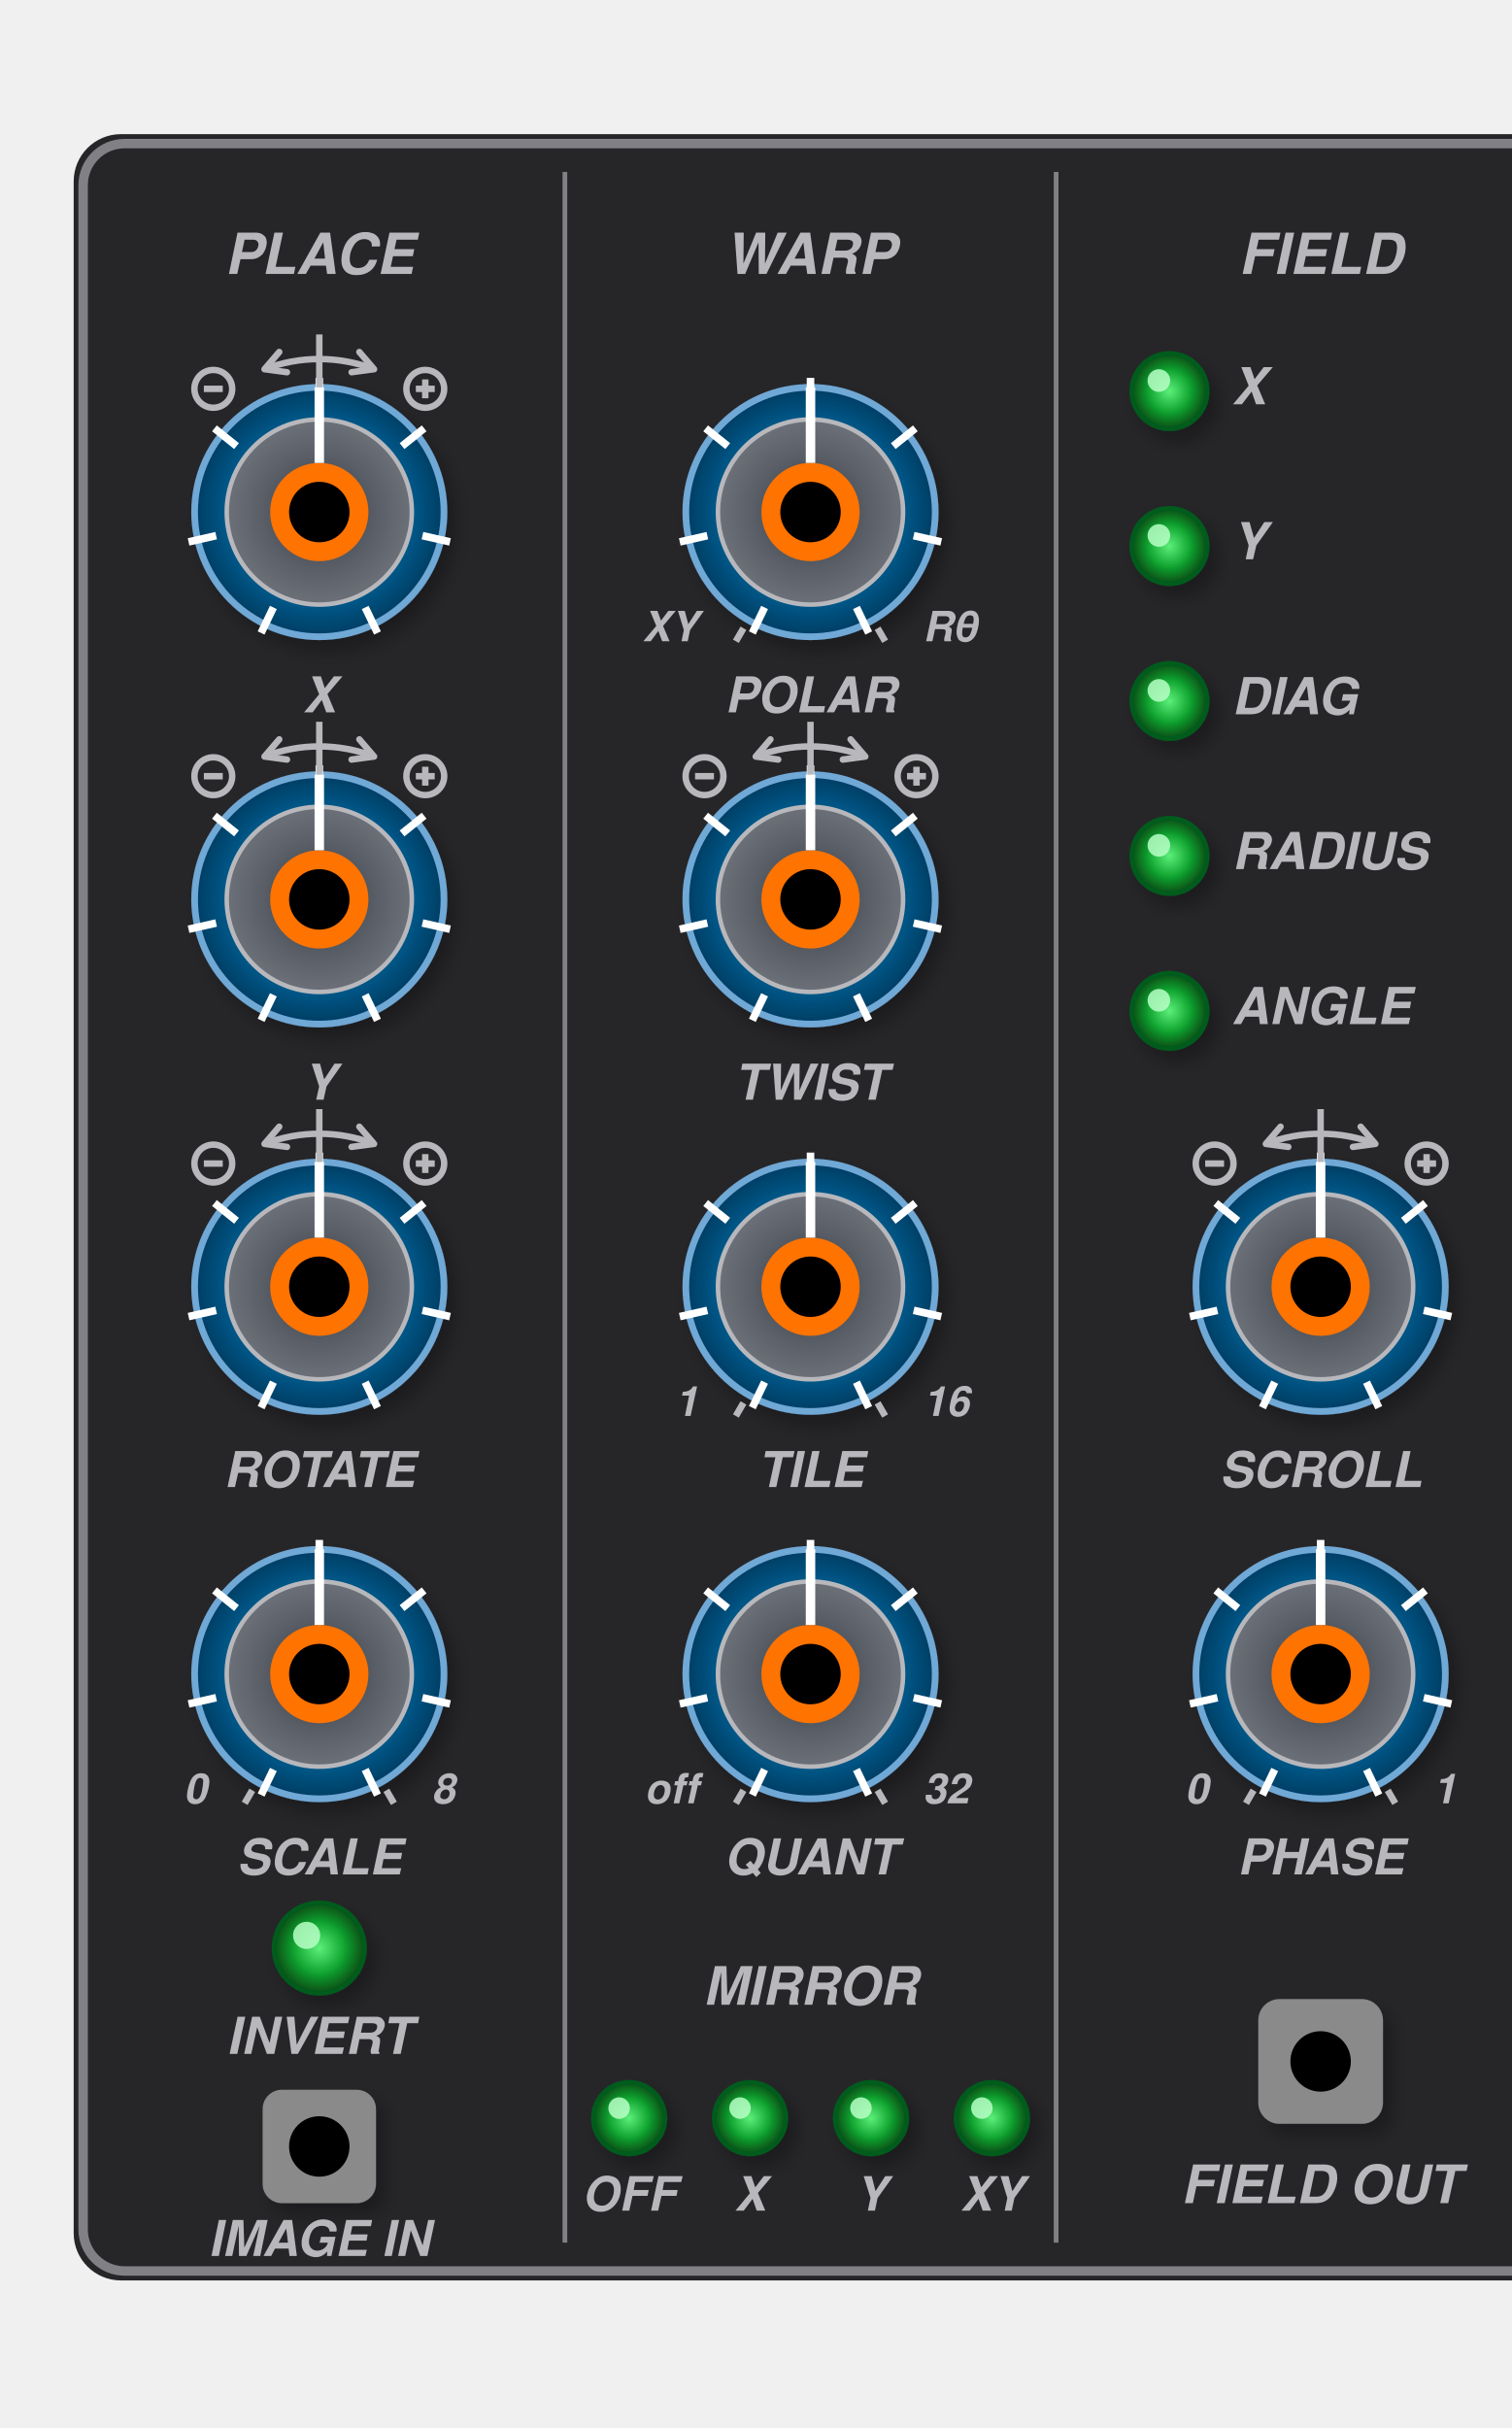
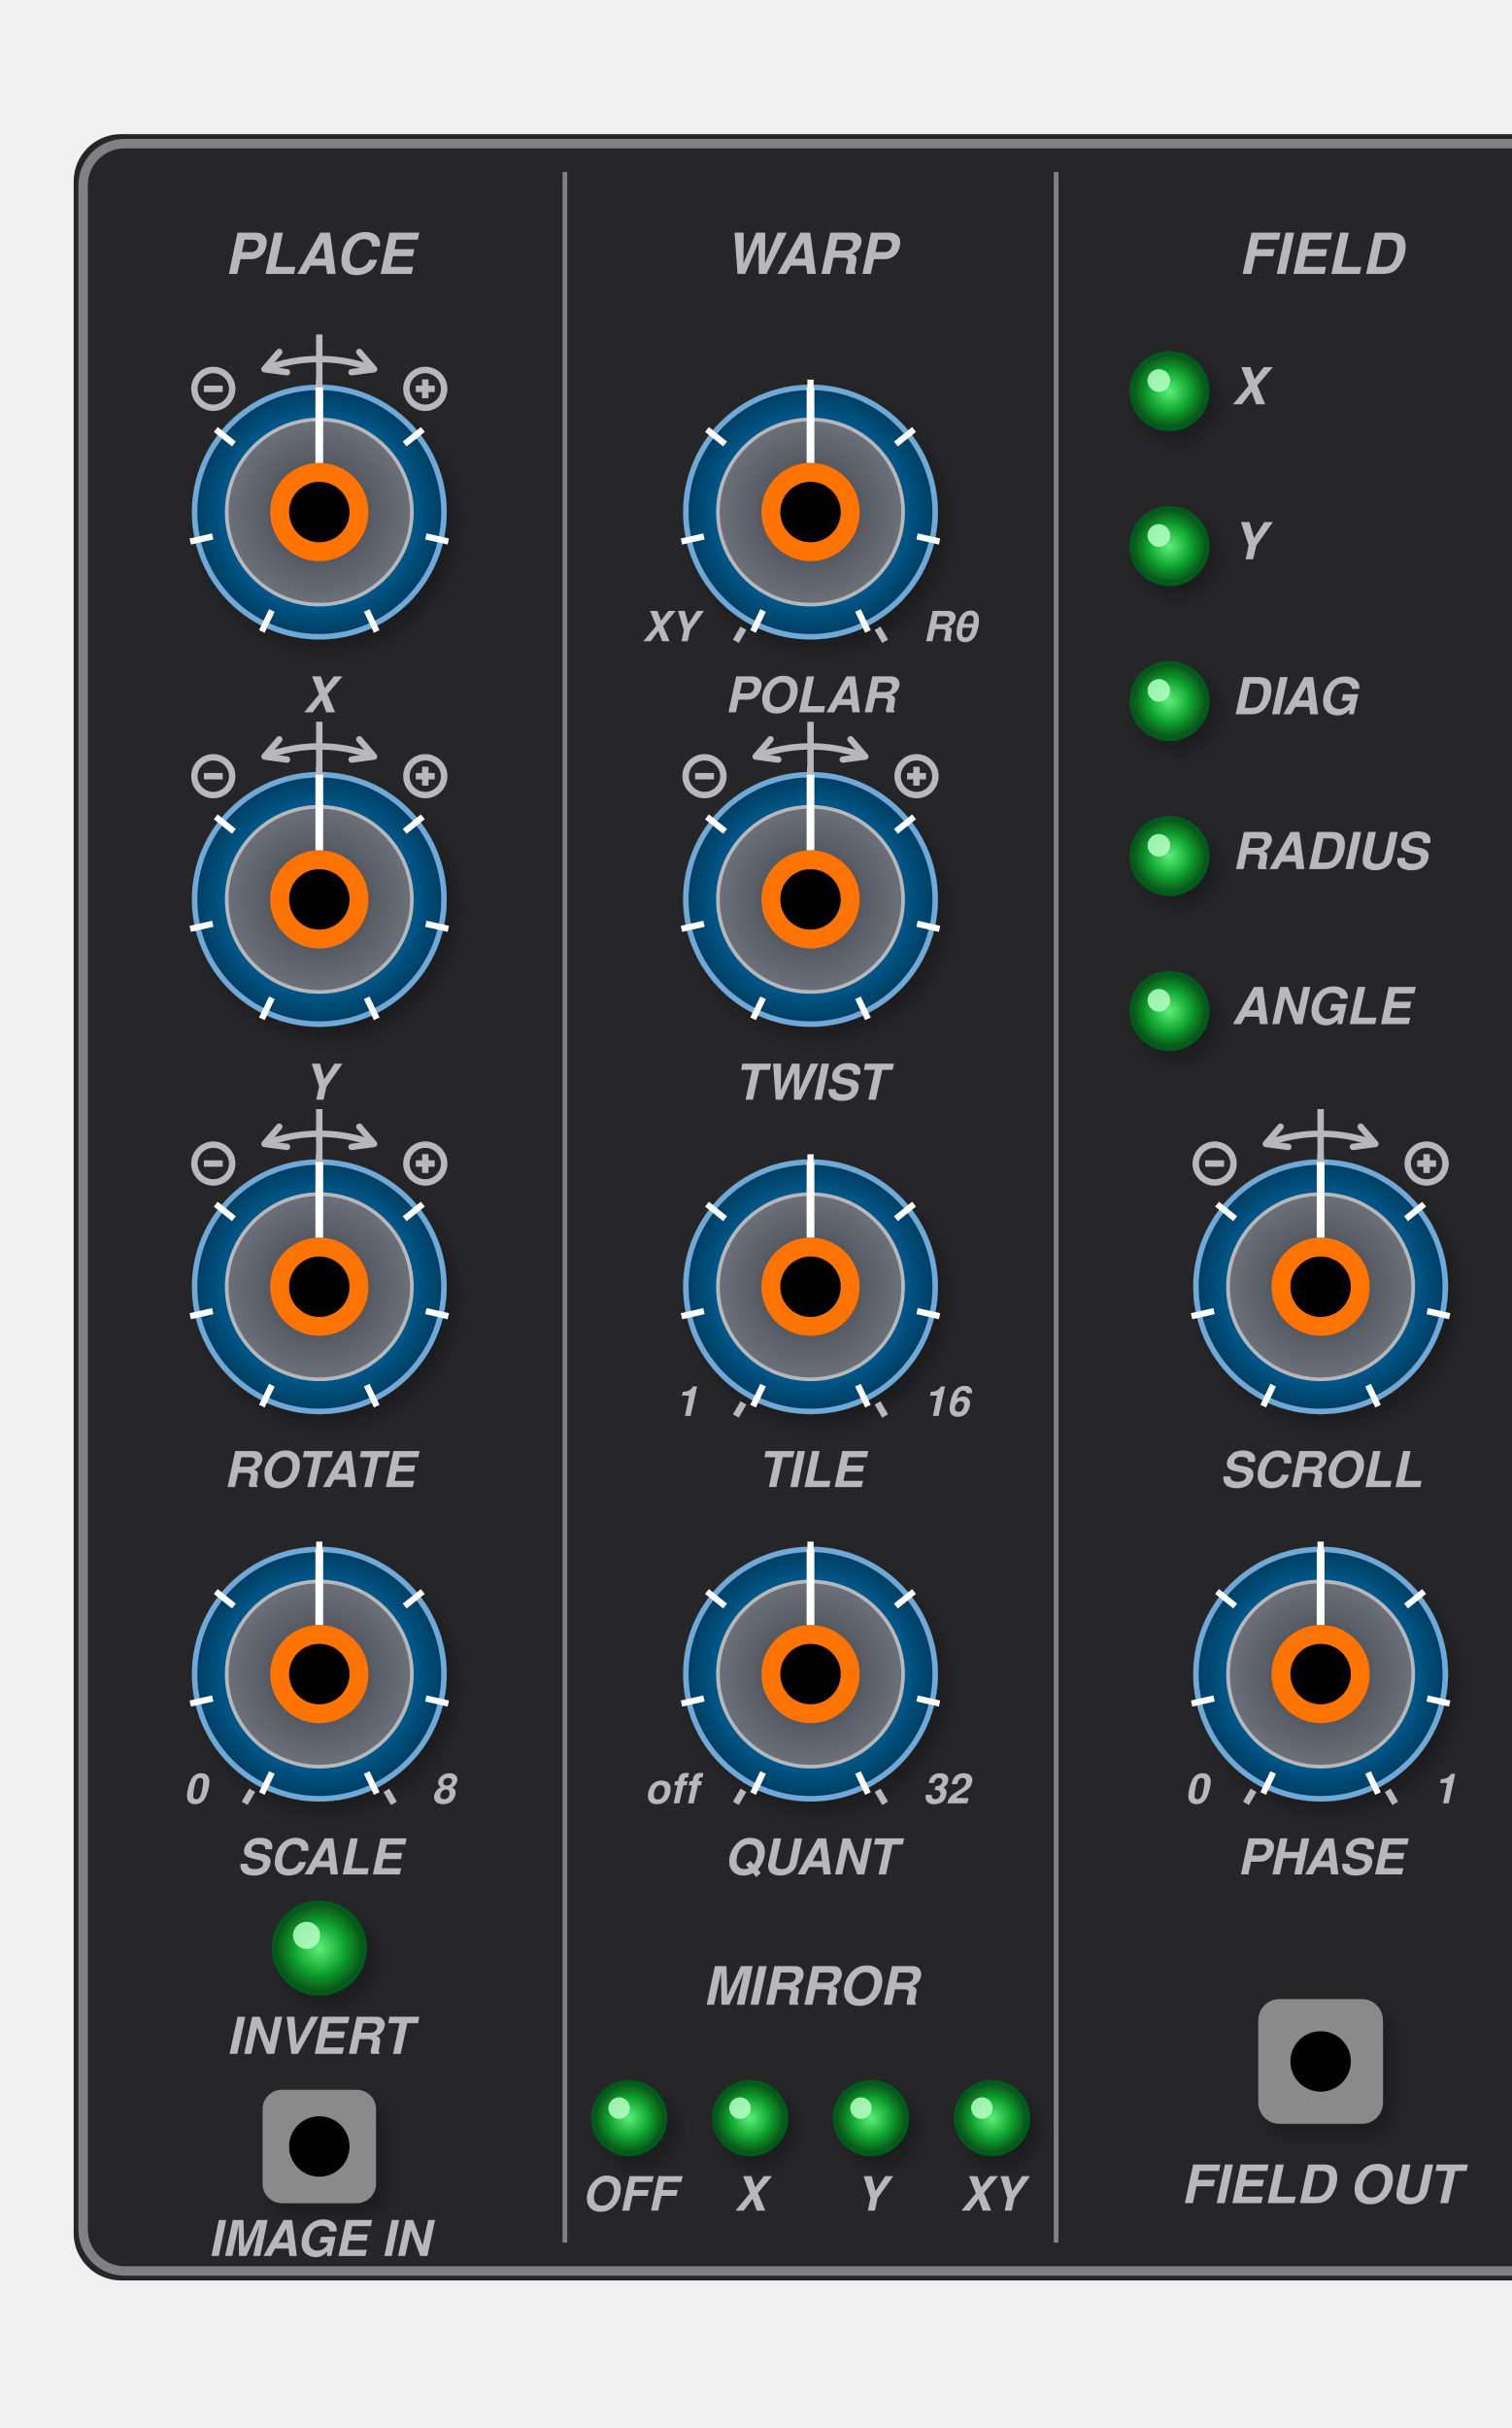
<svg xmlns="http://www.w3.org/2000/svg" width="80mm" height="128.5mm" viewBox="0 0 80 128.5" font-family="Arial Narrow, Helvetica, Arial, sans-serif">
  <defs>
    <filter id="softShadow" x="-30%" y="-30%" width="160%" height="160%">
      <feDropShadow dx="0.473" dy="0.592" stdDeviation="0.473" flood-color="#000" flood-opacity=".28" />
    </filter>
    <radialGradient id="blueRing">
      <stop offset="0" stop-color="#1688cc" />
      <stop offset="0.55" stop-color="#006da8" />
      <stop offset="1" stop-color="#003d62" />
    </radialGradient>
    <radialGradient id="blueDial">
      <stop offset="0" stop-color="#1d79b7" />
      <stop offset="0.6" stop-color="#00639a" />
      <stop offset="1" stop-color="#00456e" />
    </radialGradient>
    <radialGradient id="knobCap">
      <stop offset="0" stop-color="#3a3d43" />
      <stop offset="0.4" stop-color="#4c5058" />
      <stop offset="0.62" stop-color="#5a5f67" />
      <stop offset="1" stop-color="#6b7079" />
    </radialGradient>
    <radialGradient id="redLed">
      <stop offset="0" stop-color="#ff4a4a" />
      <stop offset="0.55" stop-color="#d00000" />
      <stop offset="1" stop-color="#650000" />
    </radialGradient>
    <radialGradient id="greenLed">
      <stop offset="0" stop-color="#5cf07a" />
      <stop offset="0.55" stop-color="#12a531" />
      <stop offset="1" stop-color="#054d15" />
    </radialGradient>
    <radialGradient id="orangeLed">
      <stop offset="0" stop-color="#ffbf5c" />
      <stop offset="0.55" stop-color="#ef7d00" />
      <stop offset="1" stop-color="#7a3a00" />
    </radialGradient>
  </defs>
  <g transform="translate(3.9 7.0994)">
    <rect x="0" y="0" width="80" height="113.591" rx="2.5" fill="#262629" />
    <rect x="0.5" y="0.5" width="79" height="112.591" rx="2.2" fill="none" stroke="#808085" stroke-width="0.5" />
    <line x1="26" y1="2" x2="26" y2="111.591" stroke="#808085" stroke-width="0.25" />
    <line x1="52" y1="2" x2="52" y2="111.591" stroke="#808085" stroke-width="0.25" />
    <text x="13" y="7.4" font-size="3.006" font-weight="700" font-style="italic" fill="#b8b8bc" text-anchor="middle" font-family="Arial Narrow, Helvetica, Arial, sans-serif">PLACE</text>
    <text x="39" y="7.4" font-size="3.006" font-weight="700" font-style="italic" fill="#b8b8bc" text-anchor="middle" font-family="Arial Narrow, Helvetica, Arial, sans-serif">WARP</text>
    <text x="66" y="7.4" font-size="3.006" font-weight="700" font-style="italic" fill="#b8b8bc" text-anchor="middle" font-family="Arial Narrow, Helvetica, Arial, sans-serif">FIELD</text>
    <g data-wcoast-param="offsetX" data-wcoast-cx="13" data-wcoast-cy="20" data-wcoast-angle-min="-150" data-wcoast-angle-max="150" data-wcoast-port="offsetXCv" data-wcoast-depth="offsetXDepth" data-wcoast-av="off">
-       <circle cx="13" cy="20" r="6.6" fill="url(#blueRing)" stroke="#6fa8d6" stroke-width="0.355" filter="url(#softShadow)" />
-       <circle cx="13" cy="20" r="4.9" fill="url(#knobCap)" stroke="#b8b8bc" stroke-width="0.237" />
+       <circle cx="13" cy="20" r="6.6" fill="url(#blueRing)" stroke="#6fa8d6" stroke-width="0.291" filter="url(#softShadow)" />
+       <circle cx="13" cy="20" r="4.9" fill="url(#knobCap)" stroke="#b8b8bc" stroke-width="0.194" />
      <circle cx="13" cy="20" r="2.6" fill="#ff7300" />
      <circle cx="13" cy="20" r="1.6" fill="#000000" data-wcoast-role="jackhole" />
      <g data-wcoast-role="indicator">
-         <line x1="13.00" y1="12.90" x2="13.00" y2="14.40" stroke="#ffffff" stroke-width="0.4" />
-         <line x1="18.55" y1="15.57" x2="17.38" y2="16.51" stroke="#ffffff" stroke-width="0.4" />
-         <line x1="19.92" y1="21.58" x2="18.46" y2="21.25" stroke="#ffffff" stroke-width="0.4" />
-         <line x1="16.08" y1="26.40" x2="15.43" y2="25.05" stroke="#ffffff" stroke-width="0.4" />
-         <line x1="9.92" y1="26.40" x2="10.57" y2="25.05" stroke="#ffffff" stroke-width="0.4" />
-         <line x1="6.08" y1="21.58" x2="7.54" y2="21.25" stroke="#ffffff" stroke-width="0.4" />
-         <line x1="7.45" y1="15.57" x2="8.62" y2="16.51" stroke="#ffffff" stroke-width="0.4" />
-         <line x1="13" y1="17.40" x2="13" y2="13.40" stroke="#ffffff" stroke-width="0.5" />
+         <line x1="13.00" y1="12.99" x2="13.00" y2="14.22" stroke="#ffffff" stroke-width="0.328" />
+         <line x1="18.48" y1="15.63" x2="17.52" y2="16.40" stroke="#ffffff" stroke-width="0.328" />
+         <line x1="19.83" y1="21.56" x2="18.64" y2="21.29" stroke="#ffffff" stroke-width="0.328" />
+         <line x1="16.04" y1="26.32" x2="15.51" y2="25.21" stroke="#ffffff" stroke-width="0.328" />
+         <line x1="9.96" y1="26.32" x2="10.49" y2="25.21" stroke="#ffffff" stroke-width="0.328" />
+         <line x1="6.17" y1="21.56" x2="7.36" y2="21.29" stroke="#ffffff" stroke-width="0.328" />
+         <line x1="7.52" y1="15.63" x2="8.48" y2="16.40" stroke="#ffffff" stroke-width="0.328" />
+         <line x1="13" y1="17.40" x2="13" y2="13.40" stroke="#ffffff" stroke-width="0.41" />
      </g>
    </g>
    <g>
      <path d="M 10.10 12.44 A 8.10 8.10 0 0 1 15.90 12.44" fill="none" stroke="#b8b8bc" stroke-width="0.34" />
      <path d="M 10.10 12.44 l 1.19 0.16 M 10.10 12.44 l 0.78 -0.91" fill="none" stroke="#b8b8bc" stroke-width="0.34" stroke-linecap="round" />
      <path d="M 15.90 12.44 l -0.78 -0.91 M 15.90 12.44 l -1.19 0.16" fill="none" stroke="#b8b8bc" stroke-width="0.34" stroke-linecap="round" />
      <line x1="13" y1="13.40" x2="13" y2="10.60" stroke="#b8b8bc" stroke-width="0.34" />
      <circle cx="7.39" cy="13.48" r="1" fill="none" stroke="#b8b8bc" stroke-width="0.34" />
      <line x1="6.89" y1="13.48" x2="7.89" y2="13.48" stroke="#b8b8bc" stroke-width="0.34" />
      <circle cx="18.61" cy="13.48" r="1" fill="none" stroke="#b8b8bc" stroke-width="0.34" />
      <line x1="18.11" y1="13.48" x2="19.11" y2="13.48" stroke="#b8b8bc" stroke-width="0.34" />
      <line x1="18.61" y1="12.98" x2="18.61" y2="13.98" stroke="#b8b8bc" stroke-width="0.34" />
    </g>
    <text x="13" y="30.6" font-size="2.606" font-weight="700" font-style="italic" fill="#b8b8bc" text-anchor="middle" font-family="Arial Narrow, Helvetica, Arial, sans-serif">X</text>
    <g data-wcoast-param="offsetY" data-wcoast-cx="13" data-wcoast-cy="40.5" data-wcoast-angle-min="-150" data-wcoast-angle-max="150" data-wcoast-port="offsetYCv" data-wcoast-depth="offsetYDepth" data-wcoast-av="off">
-       <circle cx="13" cy="40.5" r="6.6" fill="url(#blueRing)" stroke="#6fa8d6" stroke-width="0.355" filter="url(#softShadow)" />
-       <circle cx="13" cy="40.5" r="4.9" fill="url(#knobCap)" stroke="#b8b8bc" stroke-width="0.237" />
+       <circle cx="13" cy="40.5" r="6.6" fill="url(#blueRing)" stroke="#6fa8d6" stroke-width="0.291" filter="url(#softShadow)" />
+       <circle cx="13" cy="40.5" r="4.9" fill="url(#knobCap)" stroke="#b8b8bc" stroke-width="0.194" />
      <circle cx="13" cy="40.5" r="2.6" fill="#ff7300" />
      <circle cx="13" cy="40.5" r="1.6" fill="#000000" data-wcoast-role="jackhole" />
      <g data-wcoast-role="indicator">
-         <line x1="13.00" y1="33.40" x2="13.00" y2="34.90" stroke="#ffffff" stroke-width="0.4" />
-         <line x1="18.55" y1="36.07" x2="17.38" y2="37.01" stroke="#ffffff" stroke-width="0.4" />
-         <line x1="19.92" y1="42.08" x2="18.46" y2="41.75" stroke="#ffffff" stroke-width="0.4" />
-         <line x1="16.08" y1="46.90" x2="15.43" y2="45.55" stroke="#ffffff" stroke-width="0.4" />
-         <line x1="9.92" y1="46.90" x2="10.57" y2="45.55" stroke="#ffffff" stroke-width="0.4" />
-         <line x1="6.08" y1="42.08" x2="7.54" y2="41.75" stroke="#ffffff" stroke-width="0.4" />
-         <line x1="7.45" y1="36.07" x2="8.62" y2="37.01" stroke="#ffffff" stroke-width="0.4" />
-         <line x1="13" y1="37.90" x2="13" y2="33.90" stroke="#ffffff" stroke-width="0.5" />
+         <line x1="13.00" y1="33.49" x2="13.00" y2="34.72" stroke="#ffffff" stroke-width="0.328" />
+         <line x1="18.48" y1="36.13" x2="17.52" y2="36.90" stroke="#ffffff" stroke-width="0.328" />
+         <line x1="19.83" y1="42.06" x2="18.64" y2="41.79" stroke="#ffffff" stroke-width="0.328" />
+         <line x1="16.04" y1="46.82" x2="15.51" y2="45.71" stroke="#ffffff" stroke-width="0.328" />
+         <line x1="9.96" y1="46.82" x2="10.49" y2="45.71" stroke="#ffffff" stroke-width="0.328" />
+         <line x1="6.17" y1="42.06" x2="7.36" y2="41.79" stroke="#ffffff" stroke-width="0.328" />
+         <line x1="7.52" y1="36.13" x2="8.48" y2="36.90" stroke="#ffffff" stroke-width="0.328" />
+         <line x1="13" y1="37.90" x2="13" y2="33.90" stroke="#ffffff" stroke-width="0.41" />
      </g>
    </g>
    <g>
      <path d="M 10.10 32.94 A 8.10 8.10 0 0 1 15.90 32.94" fill="none" stroke="#b8b8bc" stroke-width="0.34" />
      <path d="M 10.10 32.94 l 1.19 0.16 M 10.10 32.94 l 0.78 -0.91" fill="none" stroke="#b8b8bc" stroke-width="0.34" stroke-linecap="round" />
      <path d="M 15.90 32.94 l -0.78 -0.91 M 15.90 32.94 l -1.19 0.16" fill="none" stroke="#b8b8bc" stroke-width="0.34" stroke-linecap="round" />
      <line x1="13" y1="33.90" x2="13" y2="31.10" stroke="#b8b8bc" stroke-width="0.34" />
      <circle cx="7.39" cy="33.98" r="1" fill="none" stroke="#b8b8bc" stroke-width="0.34" />
      <line x1="6.89" y1="33.98" x2="7.89" y2="33.98" stroke="#b8b8bc" stroke-width="0.34" />
      <circle cx="18.61" cy="33.98" r="1" fill="none" stroke="#b8b8bc" stroke-width="0.34" />
      <line x1="18.11" y1="33.98" x2="19.11" y2="33.98" stroke="#b8b8bc" stroke-width="0.34" />
      <line x1="18.61" y1="33.48" x2="18.61" y2="34.48" stroke="#b8b8bc" stroke-width="0.34" />
    </g>
    <text x="13" y="51.1" font-size="2.606" font-weight="700" font-style="italic" fill="#b8b8bc" text-anchor="middle" font-family="Arial Narrow, Helvetica, Arial, sans-serif">Y</text>
    <g data-wcoast-param="rotate" data-wcoast-cx="13" data-wcoast-cy="61" data-wcoast-angle-min="-150" data-wcoast-angle-max="150" data-wcoast-port="rotateCv" data-wcoast-depth="rotateDepth" data-wcoast-av="off">
-       <circle cx="13" cy="61" r="6.6" fill="url(#blueRing)" stroke="#6fa8d6" stroke-width="0.355" filter="url(#softShadow)" />
-       <circle cx="13" cy="61" r="4.9" fill="url(#knobCap)" stroke="#b8b8bc" stroke-width="0.237" />
+       <circle cx="13" cy="61" r="6.6" fill="url(#blueRing)" stroke="#6fa8d6" stroke-width="0.291" filter="url(#softShadow)" />
+       <circle cx="13" cy="61" r="4.9" fill="url(#knobCap)" stroke="#b8b8bc" stroke-width="0.194" />
      <circle cx="13" cy="61" r="2.6" fill="#ff7300" />
      <circle cx="13" cy="61" r="1.6" fill="#000000" data-wcoast-role="jackhole" />
      <g data-wcoast-role="indicator">
-         <line x1="13.00" y1="53.90" x2="13.00" y2="55.40" stroke="#ffffff" stroke-width="0.4" />
-         <line x1="18.55" y1="56.57" x2="17.38" y2="57.51" stroke="#ffffff" stroke-width="0.4" />
-         <line x1="19.92" y1="62.58" x2="18.46" y2="62.25" stroke="#ffffff" stroke-width="0.4" />
-         <line x1="16.08" y1="67.40" x2="15.43" y2="66.05" stroke="#ffffff" stroke-width="0.4" />
-         <line x1="9.92" y1="67.40" x2="10.57" y2="66.05" stroke="#ffffff" stroke-width="0.4" />
-         <line x1="6.08" y1="62.58" x2="7.54" y2="62.25" stroke="#ffffff" stroke-width="0.4" />
-         <line x1="7.45" y1="56.57" x2="8.62" y2="57.51" stroke="#ffffff" stroke-width="0.4" />
-         <line x1="13" y1="58.40" x2="13" y2="54.40" stroke="#ffffff" stroke-width="0.5" />
+         <line x1="13.00" y1="53.99" x2="13.00" y2="55.22" stroke="#ffffff" stroke-width="0.328" />
+         <line x1="18.48" y1="56.63" x2="17.52" y2="57.40" stroke="#ffffff" stroke-width="0.328" />
+         <line x1="19.83" y1="62.56" x2="18.64" y2="62.29" stroke="#ffffff" stroke-width="0.328" />
+         <line x1="16.04" y1="67.32" x2="15.51" y2="66.21" stroke="#ffffff" stroke-width="0.328" />
+         <line x1="9.96" y1="67.32" x2="10.49" y2="66.21" stroke="#ffffff" stroke-width="0.328" />
+         <line x1="6.17" y1="62.56" x2="7.36" y2="62.29" stroke="#ffffff" stroke-width="0.328" />
+         <line x1="7.52" y1="56.63" x2="8.48" y2="57.40" stroke="#ffffff" stroke-width="0.328" />
+         <line x1="13" y1="58.40" x2="13" y2="54.40" stroke="#ffffff" stroke-width="0.41" />
      </g>
    </g>
    <g>
      <path d="M 10.10 53.44 A 8.10 8.10 0 0 1 15.90 53.44" fill="none" stroke="#b8b8bc" stroke-width="0.34" />
      <path d="M 10.10 53.44 l 1.19 0.16 M 10.10 53.44 l 0.78 -0.91" fill="none" stroke="#b8b8bc" stroke-width="0.34" stroke-linecap="round" />
      <path d="M 15.90 53.44 l -0.78 -0.91 M 15.90 53.44 l -1.19 0.16" fill="none" stroke="#b8b8bc" stroke-width="0.34" stroke-linecap="round" />
      <line x1="13" y1="54.40" x2="13" y2="51.60" stroke="#b8b8bc" stroke-width="0.34" />
      <circle cx="7.39" cy="54.48" r="1" fill="none" stroke="#b8b8bc" stroke-width="0.34" />
      <line x1="6.89" y1="54.48" x2="7.89" y2="54.48" stroke="#b8b8bc" stroke-width="0.34" />
      <circle cx="18.61" cy="54.48" r="1" fill="none" stroke="#b8b8bc" stroke-width="0.34" />
      <line x1="18.11" y1="54.48" x2="19.11" y2="54.48" stroke="#b8b8bc" stroke-width="0.34" />
      <line x1="18.61" y1="53.98" x2="18.61" y2="54.98" stroke="#b8b8bc" stroke-width="0.34" />
    </g>
    <text x="13" y="71.6" font-size="2.606" font-weight="700" font-style="italic" fill="#b8b8bc" text-anchor="middle" font-family="Arial Narrow, Helvetica, Arial, sans-serif">ROTATE</text>
    <text x="7.05" y="88.342" font-size="2.206" font-weight="700" font-style="italic" fill="#b8b8bc" text-anchor="end" font-family="Arial Narrow, Helvetica, Arial, sans-serif">0</text>
    <text x="18.95" y="88.342" font-size="2.206" font-weight="700" font-style="italic" fill="#b8b8bc" text-anchor="start" font-family="Arial Narrow, Helvetica, Arial, sans-serif">8</text>
    <g data-wcoast-param="scale" data-wcoast-cx="13" data-wcoast-cy="81.5" data-wcoast-angle-min="-150" data-wcoast-angle-max="150" data-wcoast-port="scaleCv" data-wcoast-depth="scaleDepth" data-wcoast-av="off">
-       <circle cx="13" cy="81.5" r="6.6" fill="url(#blueRing)" stroke="#6fa8d6" stroke-width="0.355" filter="url(#softShadow)" />
-       <circle cx="13" cy="81.5" r="4.9" fill="url(#knobCap)" stroke="#b8b8bc" stroke-width="0.237" />
+       <circle cx="13" cy="81.5" r="6.6" fill="url(#blueRing)" stroke="#6fa8d6" stroke-width="0.291" filter="url(#softShadow)" />
+       <circle cx="13" cy="81.5" r="4.9" fill="url(#knobCap)" stroke="#b8b8bc" stroke-width="0.194" />
      <line x1="9.45" y1="87.65" x2="9.05" y2="88.34" stroke="#b8b8bc" stroke-width="0.355" />
      <line x1="16.55" y1="87.65" x2="16.95" y2="88.34" stroke="#b8b8bc" stroke-width="0.355" />
      <circle cx="13" cy="81.5" r="2.6" fill="#ff7300" />
      <circle cx="13" cy="81.5" r="1.6" fill="#000000" data-wcoast-role="jackhole" />
      <g data-wcoast-role="indicator">
-         <line x1="13.00" y1="74.40" x2="13.00" y2="75.90" stroke="#ffffff" stroke-width="0.4" />
-         <line x1="18.55" y1="77.07" x2="17.38" y2="78.01" stroke="#ffffff" stroke-width="0.4" />
-         <line x1="19.92" y1="83.08" x2="18.46" y2="82.75" stroke="#ffffff" stroke-width="0.4" />
-         <line x1="16.08" y1="87.90" x2="15.43" y2="86.55" stroke="#ffffff" stroke-width="0.4" />
-         <line x1="9.92" y1="87.90" x2="10.57" y2="86.55" stroke="#ffffff" stroke-width="0.4" />
-         <line x1="6.08" y1="83.08" x2="7.54" y2="82.75" stroke="#ffffff" stroke-width="0.4" />
-         <line x1="7.45" y1="77.07" x2="8.62" y2="78.01" stroke="#ffffff" stroke-width="0.4" />
-         <line x1="13" y1="78.90" x2="13" y2="74.90" stroke="#ffffff" stroke-width="0.5" />
+         <line x1="13.00" y1="74.49" x2="13.00" y2="75.72" stroke="#ffffff" stroke-width="0.328" />
+         <line x1="18.48" y1="77.13" x2="17.52" y2="77.90" stroke="#ffffff" stroke-width="0.328" />
+         <line x1="19.83" y1="83.06" x2="18.64" y2="82.79" stroke="#ffffff" stroke-width="0.328" />
+         <line x1="16.04" y1="87.82" x2="15.51" y2="86.71" stroke="#ffffff" stroke-width="0.328" />
+         <line x1="9.96" y1="87.82" x2="10.49" y2="86.71" stroke="#ffffff" stroke-width="0.328" />
+         <line x1="6.17" y1="83.06" x2="7.36" y2="82.79" stroke="#ffffff" stroke-width="0.328" />
+         <line x1="7.52" y1="77.13" x2="8.48" y2="77.90" stroke="#ffffff" stroke-width="0.328" />
+         <line x1="13" y1="78.90" x2="13" y2="74.90" stroke="#ffffff" stroke-width="0.41" />
      </g>
    </g>
    <text x="13" y="92.1" font-size="2.606" font-weight="700" font-style="italic" fill="#b8b8bc" text-anchor="middle" font-family="Arial Narrow, Helvetica, Arial, sans-serif">SCALE</text>
    <g data-wcoast-param="invert">
      <circle cx="13" cy="96" r="2.4" fill="url(#greenLed)" stroke="#005c1e" stroke-width="0.237" filter="url(#softShadow)" data-wcoast-role="step-indicator" data-wcoast-step="on" data-wcoast-led="green" />
      <circle cx="12.33" cy="95.33" r="0.72" fill="#b7ffc6" opacity="0.85" data-wcoast-role="led-gloss" pointer-events="none" />
    </g>
    <text x="13" y="101.6" font-size="2.706" font-weight="700" font-style="italic" fill="#b8b8bc" text-anchor="middle" font-family="Arial Narrow, Helvetica, Arial, sans-serif">INVERT</text>
    <g data-wcoast-port="imageIn" data-wcoast-cx="13" data-wcoast-cy="106.5">
      <rect x="10.00" y="103.50" width="6.00" height="6.00" rx="1.02" fill="#8a8a8a" data-wcoast-role="jackbody" filter="url(#softShadow)" />
      <circle cx="13" cy="106.5" r="1.6" fill="#000000" data-wcoast-role="jackhole" />
    </g>
    <text x="13" y="112.3" font-size="2.606" font-weight="700" font-style="italic" fill="#b8b8bc" text-anchor="middle" font-family="Arial Narrow, Helvetica, Arial, sans-serif">IMAGE IN</text>
    <text x="33.05" y="26.842" font-size="2.206" font-weight="700" font-style="italic" fill="#b8b8bc" text-anchor="end" font-family="Arial Narrow, Helvetica, Arial, sans-serif">XY</text>
    <text x="44.95" y="26.842" font-size="2.206" font-weight="700" font-style="italic" fill="#b8b8bc" text-anchor="start" font-family="Arial Narrow, Helvetica, Arial, sans-serif">Rθ</text>
    <g data-wcoast-param="polar" data-wcoast-cx="39" data-wcoast-cy="20" data-wcoast-angle-min="-150" data-wcoast-angle-max="150" data-wcoast-port="polarCv" data-wcoast-depth="polarDepth" data-wcoast-av="off">
-       <circle cx="39" cy="20" r="6.6" fill="url(#blueRing)" stroke="#6fa8d6" stroke-width="0.355" filter="url(#softShadow)" />
-       <circle cx="39" cy="20" r="4.9" fill="url(#knobCap)" stroke="#b8b8bc" stroke-width="0.237" />
+       <circle cx="39" cy="20" r="6.6" fill="url(#blueRing)" stroke="#6fa8d6" stroke-width="0.291" filter="url(#softShadow)" />
+       <circle cx="39" cy="20" r="4.9" fill="url(#knobCap)" stroke="#b8b8bc" stroke-width="0.194" />
      <line x1="35.45" y1="26.15" x2="35.05" y2="26.84" stroke="#b8b8bc" stroke-width="0.355" />
      <line x1="42.55" y1="26.15" x2="42.95" y2="26.84" stroke="#b8b8bc" stroke-width="0.355" />
      <circle cx="39" cy="20" r="2.6" fill="#ff7300" />
      <circle cx="39" cy="20" r="1.6" fill="#000000" data-wcoast-role="jackhole" />
      <g data-wcoast-role="indicator">
-         <line x1="39.00" y1="12.90" x2="39.00" y2="14.40" stroke="#ffffff" stroke-width="0.4" />
-         <line x1="44.55" y1="15.57" x2="43.38" y2="16.51" stroke="#ffffff" stroke-width="0.4" />
-         <line x1="45.92" y1="21.58" x2="44.46" y2="21.25" stroke="#ffffff" stroke-width="0.4" />
-         <line x1="42.08" y1="26.40" x2="41.43" y2="25.05" stroke="#ffffff" stroke-width="0.4" />
-         <line x1="35.92" y1="26.40" x2="36.57" y2="25.05" stroke="#ffffff" stroke-width="0.4" />
-         <line x1="32.08" y1="21.58" x2="33.54" y2="21.25" stroke="#ffffff" stroke-width="0.4" />
-         <line x1="33.45" y1="15.57" x2="34.62" y2="16.51" stroke="#ffffff" stroke-width="0.4" />
-         <line x1="39" y1="17.40" x2="39" y2="13.40" stroke="#ffffff" stroke-width="0.5" />
+         <line x1="39.00" y1="12.99" x2="39.00" y2="14.22" stroke="#ffffff" stroke-width="0.328" />
+         <line x1="44.48" y1="15.63" x2="43.52" y2="16.40" stroke="#ffffff" stroke-width="0.328" />
+         <line x1="45.83" y1="21.56" x2="44.64" y2="21.29" stroke="#ffffff" stroke-width="0.328" />
+         <line x1="42.04" y1="26.32" x2="41.51" y2="25.21" stroke="#ffffff" stroke-width="0.328" />
+         <line x1="35.96" y1="26.32" x2="36.49" y2="25.21" stroke="#ffffff" stroke-width="0.328" />
+         <line x1="32.17" y1="21.56" x2="33.36" y2="21.29" stroke="#ffffff" stroke-width="0.328" />
+         <line x1="33.52" y1="15.63" x2="34.48" y2="16.40" stroke="#ffffff" stroke-width="0.328" />
+         <line x1="39" y1="17.40" x2="39" y2="13.40" stroke="#ffffff" stroke-width="0.41" />
      </g>
    </g>
    <text x="39" y="30.6" font-size="2.606" font-weight="700" font-style="italic" fill="#b8b8bc" text-anchor="middle" font-family="Arial Narrow, Helvetica, Arial, sans-serif">POLAR</text>
    <g data-wcoast-param="twist" data-wcoast-cx="39" data-wcoast-cy="40.5" data-wcoast-angle-min="-150" data-wcoast-angle-max="150" data-wcoast-port="twistCv" data-wcoast-depth="twistDepth" data-wcoast-av="off">
-       <circle cx="39" cy="40.5" r="6.6" fill="url(#blueRing)" stroke="#6fa8d6" stroke-width="0.355" filter="url(#softShadow)" />
-       <circle cx="39" cy="40.5" r="4.9" fill="url(#knobCap)" stroke="#b8b8bc" stroke-width="0.237" />
+       <circle cx="39" cy="40.5" r="6.6" fill="url(#blueRing)" stroke="#6fa8d6" stroke-width="0.291" filter="url(#softShadow)" />
+       <circle cx="39" cy="40.5" r="4.9" fill="url(#knobCap)" stroke="#b8b8bc" stroke-width="0.194" />
      <circle cx="39" cy="40.5" r="2.6" fill="#ff7300" />
      <circle cx="39" cy="40.5" r="1.6" fill="#000000" data-wcoast-role="jackhole" />
      <g data-wcoast-role="indicator">
-         <line x1="39.00" y1="33.40" x2="39.00" y2="34.90" stroke="#ffffff" stroke-width="0.4" />
-         <line x1="44.55" y1="36.07" x2="43.38" y2="37.01" stroke="#ffffff" stroke-width="0.4" />
-         <line x1="45.92" y1="42.08" x2="44.46" y2="41.75" stroke="#ffffff" stroke-width="0.4" />
-         <line x1="42.08" y1="46.90" x2="41.43" y2="45.55" stroke="#ffffff" stroke-width="0.4" />
-         <line x1="35.92" y1="46.90" x2="36.57" y2="45.55" stroke="#ffffff" stroke-width="0.4" />
-         <line x1="32.08" y1="42.08" x2="33.54" y2="41.75" stroke="#ffffff" stroke-width="0.4" />
-         <line x1="33.45" y1="36.07" x2="34.62" y2="37.01" stroke="#ffffff" stroke-width="0.4" />
-         <line x1="39" y1="37.90" x2="39" y2="33.90" stroke="#ffffff" stroke-width="0.5" />
+         <line x1="39.00" y1="33.49" x2="39.00" y2="34.72" stroke="#ffffff" stroke-width="0.328" />
+         <line x1="44.48" y1="36.13" x2="43.52" y2="36.90" stroke="#ffffff" stroke-width="0.328" />
+         <line x1="45.83" y1="42.06" x2="44.64" y2="41.79" stroke="#ffffff" stroke-width="0.328" />
+         <line x1="42.04" y1="46.82" x2="41.51" y2="45.71" stroke="#ffffff" stroke-width="0.328" />
+         <line x1="35.96" y1="46.82" x2="36.49" y2="45.71" stroke="#ffffff" stroke-width="0.328" />
+         <line x1="32.17" y1="42.06" x2="33.36" y2="41.79" stroke="#ffffff" stroke-width="0.328" />
+         <line x1="33.52" y1="36.13" x2="34.48" y2="36.90" stroke="#ffffff" stroke-width="0.328" />
+         <line x1="39" y1="37.90" x2="39" y2="33.90" stroke="#ffffff" stroke-width="0.41" />
      </g>
    </g>
    <g>
      <path d="M 36.10 32.94 A 8.10 8.10 0 0 1 41.90 32.94" fill="none" stroke="#b8b8bc" stroke-width="0.34" />
      <path d="M 36.10 32.94 l 1.19 0.16 M 36.10 32.94 l 0.78 -0.91" fill="none" stroke="#b8b8bc" stroke-width="0.34" stroke-linecap="round" />
      <path d="M 41.90 32.94 l -0.78 -0.91 M 41.90 32.94 l -1.19 0.16" fill="none" stroke="#b8b8bc" stroke-width="0.34" stroke-linecap="round" />
      <line x1="39" y1="33.90" x2="39" y2="31.10" stroke="#b8b8bc" stroke-width="0.34" />
      <circle cx="33.39" cy="33.98" r="1" fill="none" stroke="#b8b8bc" stroke-width="0.34" />
      <line x1="32.89" y1="33.98" x2="33.89" y2="33.98" stroke="#b8b8bc" stroke-width="0.34" />
      <circle cx="44.61" cy="33.98" r="1" fill="none" stroke="#b8b8bc" stroke-width="0.34" />
      <line x1="44.11" y1="33.98" x2="45.11" y2="33.98" stroke="#b8b8bc" stroke-width="0.34" />
      <line x1="44.61" y1="33.48" x2="44.61" y2="34.48" stroke="#b8b8bc" stroke-width="0.34" />
    </g>
    <text x="39" y="51.1" font-size="2.606" font-weight="700" font-style="italic" fill="#b8b8bc" text-anchor="middle" font-family="Arial Narrow, Helvetica, Arial, sans-serif">TWIST</text>
    <text x="33.05" y="67.842" font-size="2.206" font-weight="700" font-style="italic" fill="#b8b8bc" text-anchor="end" font-family="Arial Narrow, Helvetica, Arial, sans-serif">1</text>
    <text x="44.95" y="67.842" font-size="2.206" font-weight="700" font-style="italic" fill="#b8b8bc" text-anchor="start" font-family="Arial Narrow, Helvetica, Arial, sans-serif">16</text>
    <g data-wcoast-param="tile" data-wcoast-cx="39" data-wcoast-cy="61" data-wcoast-angle-min="-150" data-wcoast-angle-max="150" data-wcoast-port="tileCv" data-wcoast-depth="tileDepth" data-wcoast-av="off">
-       <circle cx="39" cy="61" r="6.6" fill="url(#blueRing)" stroke="#6fa8d6" stroke-width="0.355" filter="url(#softShadow)" />
-       <circle cx="39" cy="61" r="4.9" fill="url(#knobCap)" stroke="#b8b8bc" stroke-width="0.237" />
+       <circle cx="39" cy="61" r="6.6" fill="url(#blueRing)" stroke="#6fa8d6" stroke-width="0.291" filter="url(#softShadow)" />
+       <circle cx="39" cy="61" r="4.9" fill="url(#knobCap)" stroke="#b8b8bc" stroke-width="0.194" />
      <line x1="35.45" y1="67.15" x2="35.05" y2="67.84" stroke="#b8b8bc" stroke-width="0.355" />
      <line x1="42.55" y1="67.15" x2="42.95" y2="67.84" stroke="#b8b8bc" stroke-width="0.355" />
      <circle cx="39" cy="61" r="2.6" fill="#ff7300" />
      <circle cx="39" cy="61" r="1.6" fill="#000000" data-wcoast-role="jackhole" />
      <g data-wcoast-role="indicator">
-         <line x1="39.00" y1="53.90" x2="39.00" y2="55.40" stroke="#ffffff" stroke-width="0.4" />
-         <line x1="44.55" y1="56.57" x2="43.38" y2="57.51" stroke="#ffffff" stroke-width="0.4" />
-         <line x1="45.92" y1="62.58" x2="44.46" y2="62.25" stroke="#ffffff" stroke-width="0.4" />
-         <line x1="42.08" y1="67.40" x2="41.43" y2="66.05" stroke="#ffffff" stroke-width="0.4" />
-         <line x1="35.92" y1="67.40" x2="36.57" y2="66.05" stroke="#ffffff" stroke-width="0.4" />
-         <line x1="32.08" y1="62.58" x2="33.54" y2="62.25" stroke="#ffffff" stroke-width="0.4" />
-         <line x1="33.45" y1="56.57" x2="34.62" y2="57.51" stroke="#ffffff" stroke-width="0.4" />
-         <line x1="39" y1="58.40" x2="39" y2="54.40" stroke="#ffffff" stroke-width="0.5" />
+         <line x1="39.00" y1="53.99" x2="39.00" y2="55.22" stroke="#ffffff" stroke-width="0.328" />
+         <line x1="44.48" y1="56.63" x2="43.52" y2="57.40" stroke="#ffffff" stroke-width="0.328" />
+         <line x1="45.83" y1="62.56" x2="44.64" y2="62.29" stroke="#ffffff" stroke-width="0.328" />
+         <line x1="42.04" y1="67.32" x2="41.51" y2="66.21" stroke="#ffffff" stroke-width="0.328" />
+         <line x1="35.96" y1="67.32" x2="36.49" y2="66.21" stroke="#ffffff" stroke-width="0.328" />
+         <line x1="32.17" y1="62.56" x2="33.36" y2="62.29" stroke="#ffffff" stroke-width="0.328" />
+         <line x1="33.52" y1="56.63" x2="34.48" y2="57.40" stroke="#ffffff" stroke-width="0.328" />
+         <line x1="39" y1="58.40" x2="39" y2="54.40" stroke="#ffffff" stroke-width="0.41" />
      </g>
    </g>
    <text x="39" y="71.6" font-size="2.606" font-weight="700" font-style="italic" fill="#b8b8bc" text-anchor="middle" font-family="Arial Narrow, Helvetica, Arial, sans-serif">TILE</text>
    <text x="33.05" y="88.342" font-size="2.206" font-weight="700" font-style="italic" fill="#b8b8bc" text-anchor="end" font-family="Arial Narrow, Helvetica, Arial, sans-serif">off</text>
    <text x="44.95" y="88.342" font-size="2.206" font-weight="700" font-style="italic" fill="#b8b8bc" text-anchor="start" font-family="Arial Narrow, Helvetica, Arial, sans-serif">32</text>
    <g data-wcoast-param="quantise" data-wcoast-cx="39" data-wcoast-cy="81.5" data-wcoast-angle-min="-150" data-wcoast-angle-max="150" data-wcoast-port="quantiseCv" data-wcoast-depth="quantiseDepth" data-wcoast-av="off">
-       <circle cx="39" cy="81.5" r="6.6" fill="url(#blueRing)" stroke="#6fa8d6" stroke-width="0.355" filter="url(#softShadow)" />
-       <circle cx="39" cy="81.5" r="4.9" fill="url(#knobCap)" stroke="#b8b8bc" stroke-width="0.237" />
+       <circle cx="39" cy="81.5" r="6.6" fill="url(#blueRing)" stroke="#6fa8d6" stroke-width="0.291" filter="url(#softShadow)" />
+       <circle cx="39" cy="81.5" r="4.9" fill="url(#knobCap)" stroke="#b8b8bc" stroke-width="0.194" />
      <line x1="35.45" y1="87.65" x2="35.05" y2="88.34" stroke="#b8b8bc" stroke-width="0.355" />
      <line x1="42.55" y1="87.65" x2="42.95" y2="88.34" stroke="#b8b8bc" stroke-width="0.355" />
      <circle cx="39" cy="81.5" r="2.6" fill="#ff7300" />
      <circle cx="39" cy="81.5" r="1.6" fill="#000000" data-wcoast-role="jackhole" />
      <g data-wcoast-role="indicator">
-         <line x1="39.00" y1="74.40" x2="39.00" y2="75.90" stroke="#ffffff" stroke-width="0.4" />
-         <line x1="44.55" y1="77.07" x2="43.38" y2="78.01" stroke="#ffffff" stroke-width="0.4" />
-         <line x1="45.92" y1="83.08" x2="44.46" y2="82.75" stroke="#ffffff" stroke-width="0.4" />
-         <line x1="42.08" y1="87.90" x2="41.43" y2="86.55" stroke="#ffffff" stroke-width="0.4" />
-         <line x1="35.92" y1="87.90" x2="36.57" y2="86.55" stroke="#ffffff" stroke-width="0.4" />
-         <line x1="32.08" y1="83.08" x2="33.54" y2="82.75" stroke="#ffffff" stroke-width="0.4" />
-         <line x1="33.45" y1="77.07" x2="34.62" y2="78.01" stroke="#ffffff" stroke-width="0.4" />
-         <line x1="39" y1="78.90" x2="39" y2="74.90" stroke="#ffffff" stroke-width="0.5" />
+         <line x1="39.00" y1="74.49" x2="39.00" y2="75.72" stroke="#ffffff" stroke-width="0.328" />
+         <line x1="44.48" y1="77.13" x2="43.52" y2="77.90" stroke="#ffffff" stroke-width="0.328" />
+         <line x1="45.83" y1="83.06" x2="44.64" y2="82.79" stroke="#ffffff" stroke-width="0.328" />
+         <line x1="42.04" y1="87.82" x2="41.51" y2="86.71" stroke="#ffffff" stroke-width="0.328" />
+         <line x1="35.96" y1="87.82" x2="36.49" y2="86.71" stroke="#ffffff" stroke-width="0.328" />
+         <line x1="32.17" y1="83.06" x2="33.36" y2="82.79" stroke="#ffffff" stroke-width="0.328" />
+         <line x1="33.52" y1="77.13" x2="34.48" y2="77.90" stroke="#ffffff" stroke-width="0.328" />
+         <line x1="39" y1="78.90" x2="39" y2="74.90" stroke="#ffffff" stroke-width="0.41" />
      </g>
    </g>
    <text x="39" y="92.1" font-size="2.606" font-weight="700" font-style="italic" fill="#b8b8bc" text-anchor="middle" font-family="Arial Narrow, Helvetica, Arial, sans-serif">QUANT</text>
    <text x="39" y="99" font-size="2.806" font-weight="700" font-style="italic" fill="#b8b8bc" text-anchor="middle" font-family="Arial Narrow, Helvetica, Arial, sans-serif">MIRROR</text>
    <g data-wcoast-param="mirror">
      <circle cx="29.4" cy="105" r="1.9" fill="url(#greenLed)" stroke="#005c1e" stroke-width="0.237" filter="url(#softShadow)" data-wcoast-role="step-indicator" data-wcoast-step="off" data-wcoast-led="green" />
      <circle cx="28.87" cy="104.47" r="0.57" fill="#b7ffc6" opacity="0.85" data-wcoast-role="led-gloss" pointer-events="none" />
      <text x="29.4" y="109.9" font-size="2.506" font-weight="700" font-style="italic" fill="#b8b8bc" text-anchor="middle" font-family="Arial Narrow, Helvetica, Arial, sans-serif">OFF</text>
      <circle cx="35.8" cy="105" r="1.9" fill="url(#greenLed)" stroke="#005c1e" stroke-width="0.237" filter="url(#softShadow)" data-wcoast-role="step-indicator" data-wcoast-step="x" data-wcoast-led="green" />
      <circle cx="35.27" cy="104.47" r="0.57" fill="#b7ffc6" opacity="0.85" data-wcoast-role="led-gloss" pointer-events="none" />
      <text x="35.8" y="109.9" font-size="2.506" font-weight="700" font-style="italic" fill="#b8b8bc" text-anchor="middle" font-family="Arial Narrow, Helvetica, Arial, sans-serif">X</text>
      <circle cx="42.2" cy="105" r="1.9" fill="url(#greenLed)" stroke="#005c1e" stroke-width="0.237" filter="url(#softShadow)" data-wcoast-role="step-indicator" data-wcoast-step="y" data-wcoast-led="green" />
      <circle cx="41.67" cy="104.47" r="0.57" fill="#b7ffc6" opacity="0.85" data-wcoast-role="led-gloss" pointer-events="none" />
      <text x="42.2" y="109.9" font-size="2.506" font-weight="700" font-style="italic" fill="#b8b8bc" text-anchor="middle" font-family="Arial Narrow, Helvetica, Arial, sans-serif">Y</text>
      <circle cx="48.6" cy="105" r="1.9" fill="url(#greenLed)" stroke="#005c1e" stroke-width="0.237" filter="url(#softShadow)" data-wcoast-role="step-indicator" data-wcoast-step="both" data-wcoast-led="green" />
      <circle cx="48.07" cy="104.47" r="0.57" fill="#b7ffc6" opacity="0.85" data-wcoast-role="led-gloss" pointer-events="none" />
      <text x="48.6" y="109.9" font-size="2.506" font-weight="700" font-style="italic" fill="#b8b8bc" text-anchor="middle" font-family="Arial Narrow, Helvetica, Arial, sans-serif">XY</text>
    </g>
    <g data-wcoast-param="field">
      <circle cx="58" cy="13.6" r="2" fill="url(#greenLed)" stroke="#005c1e" stroke-width="0.237" filter="url(#softShadow)" data-wcoast-role="step-indicator" data-wcoast-step="x" data-wcoast-led="green" />
      <circle cx="57.44" cy="13.04" r="0.60" fill="#b7ffc6" opacity="0.85" data-wcoast-role="led-gloss" pointer-events="none" />
      <text x="61.3" y="14.3" font-size="2.706" font-weight="700" font-style="italic" fill="#b8b8bc" text-anchor="start" font-family="Arial Narrow, Helvetica, Arial, sans-serif">X</text>
      <circle cx="58" cy="21.8" r="2" fill="url(#greenLed)" stroke="#005c1e" stroke-width="0.237" filter="url(#softShadow)" data-wcoast-role="step-indicator" data-wcoast-step="y" data-wcoast-led="green" />
      <circle cx="57.44" cy="21.24" r="0.60" fill="#b7ffc6" opacity="0.85" data-wcoast-role="led-gloss" pointer-events="none" />
      <text x="61.3" y="22.5" font-size="2.706" font-weight="700" font-style="italic" fill="#b8b8bc" text-anchor="start" font-family="Arial Narrow, Helvetica, Arial, sans-serif">Y</text>
      <circle cx="58" cy="30" r="2" fill="url(#greenLed)" stroke="#005c1e" stroke-width="0.237" filter="url(#softShadow)" data-wcoast-role="step-indicator" data-wcoast-step="diag" data-wcoast-led="green" />
      <circle cx="57.44" cy="29.44" r="0.60" fill="#b7ffc6" opacity="0.85" data-wcoast-role="led-gloss" pointer-events="none" />
      <text x="61.3" y="30.7" font-size="2.706" font-weight="700" font-style="italic" fill="#b8b8bc" text-anchor="start" font-family="Arial Narrow, Helvetica, Arial, sans-serif">DIAG</text>
      <circle cx="58" cy="38.2" r="2" fill="url(#greenLed)" stroke="#005c1e" stroke-width="0.237" filter="url(#softShadow)" data-wcoast-role="step-indicator" data-wcoast-step="radius" data-wcoast-led="green" />
      <circle cx="57.44" cy="37.64" r="0.60" fill="#b7ffc6" opacity="0.85" data-wcoast-role="led-gloss" pointer-events="none" />
      <text x="61.3" y="38.9" font-size="2.706" font-weight="700" font-style="italic" fill="#b8b8bc" text-anchor="start" font-family="Arial Narrow, Helvetica, Arial, sans-serif">RADIUS</text>
      <circle cx="58" cy="46.4" r="2" fill="url(#greenLed)" stroke="#005c1e" stroke-width="0.237" filter="url(#softShadow)" data-wcoast-role="step-indicator" data-wcoast-step="angle" data-wcoast-led="green" />
      <circle cx="57.44" cy="45.84" r="0.60" fill="#b7ffc6" opacity="0.85" data-wcoast-role="led-gloss" pointer-events="none" />
      <text x="61.3" y="47.1" font-size="2.706" font-weight="700" font-style="italic" fill="#b8b8bc" text-anchor="start" font-family="Arial Narrow, Helvetica, Arial, sans-serif">ANGLE</text>
    </g>
    <g data-wcoast-param="scroll" data-wcoast-cx="66" data-wcoast-cy="61" data-wcoast-angle-min="-150" data-wcoast-angle-max="150" data-wcoast-port="scrollCv" data-wcoast-depth="scrollDepth" data-wcoast-av="off">
-       <circle cx="66" cy="61" r="6.6" fill="url(#blueRing)" stroke="#6fa8d6" stroke-width="0.355" filter="url(#softShadow)" />
-       <circle cx="66" cy="61" r="4.9" fill="url(#knobCap)" stroke="#b8b8bc" stroke-width="0.237" />
+       <circle cx="66" cy="61" r="6.6" fill="url(#blueRing)" stroke="#6fa8d6" stroke-width="0.291" filter="url(#softShadow)" />
+       <circle cx="66" cy="61" r="4.9" fill="url(#knobCap)" stroke="#b8b8bc" stroke-width="0.194" />
      <circle cx="66" cy="61" r="2.6" fill="#ff7300" />
      <circle cx="66" cy="61" r="1.6" fill="#000000" data-wcoast-role="jackhole" />
      <g data-wcoast-role="indicator">
-         <line x1="66.00" y1="53.90" x2="66.00" y2="55.40" stroke="#ffffff" stroke-width="0.4" />
-         <line x1="71.55" y1="56.57" x2="70.38" y2="57.51" stroke="#ffffff" stroke-width="0.4" />
-         <line x1="72.92" y1="62.58" x2="71.46" y2="62.25" stroke="#ffffff" stroke-width="0.4" />
-         <line x1="69.08" y1="67.40" x2="68.43" y2="66.05" stroke="#ffffff" stroke-width="0.4" />
-         <line x1="62.92" y1="67.40" x2="63.57" y2="66.05" stroke="#ffffff" stroke-width="0.4" />
-         <line x1="59.08" y1="62.58" x2="60.54" y2="62.25" stroke="#ffffff" stroke-width="0.4" />
-         <line x1="60.45" y1="56.57" x2="61.62" y2="57.51" stroke="#ffffff" stroke-width="0.4" />
-         <line x1="66" y1="58.40" x2="66" y2="54.40" stroke="#ffffff" stroke-width="0.5" />
+         <line x1="66.00" y1="53.99" x2="66.00" y2="55.22" stroke="#ffffff" stroke-width="0.328" />
+         <line x1="71.48" y1="56.63" x2="70.52" y2="57.40" stroke="#ffffff" stroke-width="0.328" />
+         <line x1="72.83" y1="62.56" x2="71.64" y2="62.29" stroke="#ffffff" stroke-width="0.328" />
+         <line x1="69.04" y1="67.32" x2="68.51" y2="66.21" stroke="#ffffff" stroke-width="0.328" />
+         <line x1="62.96" y1="67.32" x2="63.49" y2="66.21" stroke="#ffffff" stroke-width="0.328" />
+         <line x1="59.17" y1="62.56" x2="60.36" y2="62.29" stroke="#ffffff" stroke-width="0.328" />
+         <line x1="60.52" y1="56.63" x2="61.48" y2="57.40" stroke="#ffffff" stroke-width="0.328" />
+         <line x1="66" y1="58.40" x2="66" y2="54.40" stroke="#ffffff" stroke-width="0.41" />
      </g>
    </g>
    <g>
      <path d="M 63.10 53.44 A 8.10 8.10 0 0 1 68.90 53.44" fill="none" stroke="#b8b8bc" stroke-width="0.34" />
      <path d="M 63.10 53.44 l 1.19 0.16 M 63.10 53.44 l 0.78 -0.91" fill="none" stroke="#b8b8bc" stroke-width="0.34" stroke-linecap="round" />
      <path d="M 68.90 53.44 l -0.78 -0.91 M 68.90 53.44 l -1.19 0.16" fill="none" stroke="#b8b8bc" stroke-width="0.34" stroke-linecap="round" />
      <line x1="66" y1="54.40" x2="66" y2="51.60" stroke="#b8b8bc" stroke-width="0.34" />
      <circle cx="60.39" cy="54.48" r="1" fill="none" stroke="#b8b8bc" stroke-width="0.34" />
      <line x1="59.89" y1="54.48" x2="60.89" y2="54.48" stroke="#b8b8bc" stroke-width="0.34" />
      <circle cx="71.61" cy="54.48" r="1" fill="none" stroke="#b8b8bc" stroke-width="0.34" />
      <line x1="71.11" y1="54.48" x2="72.11" y2="54.48" stroke="#b8b8bc" stroke-width="0.34" />
      <line x1="71.61" y1="53.98" x2="71.61" y2="54.98" stroke="#b8b8bc" stroke-width="0.34" />
    </g>
    <text x="66" y="71.6" font-size="2.606" font-weight="700" font-style="italic" fill="#b8b8bc" text-anchor="middle" font-family="Arial Narrow, Helvetica, Arial, sans-serif">SCROLL</text>
    <text x="60.05" y="88.342" font-size="2.206" font-weight="700" font-style="italic" fill="#b8b8bc" text-anchor="end" font-family="Arial Narrow, Helvetica, Arial, sans-serif">0</text>
    <text x="71.95" y="88.342" font-size="2.206" font-weight="700" font-style="italic" fill="#b8b8bc" text-anchor="start" font-family="Arial Narrow, Helvetica, Arial, sans-serif">1</text>
    <g data-wcoast-param="phase" data-wcoast-cx="66" data-wcoast-cy="81.5" data-wcoast-angle-min="-150" data-wcoast-angle-max="150" data-wcoast-port="phaseCv" data-wcoast-depth="phaseDepth" data-wcoast-av="off">
-       <circle cx="66" cy="81.5" r="6.6" fill="url(#blueRing)" stroke="#6fa8d6" stroke-width="0.355" filter="url(#softShadow)" />
-       <circle cx="66" cy="81.5" r="4.9" fill="url(#knobCap)" stroke="#b8b8bc" stroke-width="0.237" />
+       <circle cx="66" cy="81.5" r="6.6" fill="url(#blueRing)" stroke="#6fa8d6" stroke-width="0.291" filter="url(#softShadow)" />
+       <circle cx="66" cy="81.5" r="4.9" fill="url(#knobCap)" stroke="#b8b8bc" stroke-width="0.194" />
      <line x1="62.45" y1="87.65" x2="62.05" y2="88.34" stroke="#b8b8bc" stroke-width="0.355" />
      <line x1="69.55" y1="87.65" x2="69.95" y2="88.34" stroke="#b8b8bc" stroke-width="0.355" />
      <circle cx="66" cy="81.5" r="2.6" fill="#ff7300" />
      <circle cx="66" cy="81.5" r="1.6" fill="#000000" data-wcoast-role="jackhole" />
      <g data-wcoast-role="indicator">
-         <line x1="66.00" y1="74.40" x2="66.00" y2="75.90" stroke="#ffffff" stroke-width="0.4" />
-         <line x1="71.55" y1="77.07" x2="70.38" y2="78.01" stroke="#ffffff" stroke-width="0.4" />
-         <line x1="72.92" y1="83.08" x2="71.46" y2="82.75" stroke="#ffffff" stroke-width="0.4" />
-         <line x1="69.08" y1="87.90" x2="68.43" y2="86.55" stroke="#ffffff" stroke-width="0.4" />
-         <line x1="62.92" y1="87.90" x2="63.57" y2="86.55" stroke="#ffffff" stroke-width="0.4" />
-         <line x1="59.08" y1="83.08" x2="60.54" y2="82.75" stroke="#ffffff" stroke-width="0.4" />
-         <line x1="60.45" y1="77.07" x2="61.62" y2="78.01" stroke="#ffffff" stroke-width="0.4" />
-         <line x1="66" y1="78.90" x2="66" y2="74.90" stroke="#ffffff" stroke-width="0.5" />
+         <line x1="66.00" y1="74.49" x2="66.00" y2="75.72" stroke="#ffffff" stroke-width="0.328" />
+         <line x1="71.48" y1="77.13" x2="70.52" y2="77.90" stroke="#ffffff" stroke-width="0.328" />
+         <line x1="72.83" y1="83.06" x2="71.64" y2="82.79" stroke="#ffffff" stroke-width="0.328" />
+         <line x1="69.04" y1="87.82" x2="68.51" y2="86.71" stroke="#ffffff" stroke-width="0.328" />
+         <line x1="62.96" y1="87.82" x2="63.49" y2="86.71" stroke="#ffffff" stroke-width="0.328" />
+         <line x1="59.17" y1="83.06" x2="60.36" y2="82.79" stroke="#ffffff" stroke-width="0.328" />
+         <line x1="60.52" y1="77.13" x2="61.48" y2="77.90" stroke="#ffffff" stroke-width="0.328" />
+         <line x1="66" y1="78.90" x2="66" y2="74.90" stroke="#ffffff" stroke-width="0.41" />
      </g>
    </g>
    <text x="66" y="92.1" font-size="2.606" font-weight="700" font-style="italic" fill="#b8b8bc" text-anchor="middle" font-family="Arial Narrow, Helvetica, Arial, sans-serif">PHASE</text>
    <g data-wcoast-port="fieldOut" data-wcoast-cx="66" data-wcoast-cy="102">
      <rect x="62.70" y="98.70" width="6.60" height="6.60" rx="1.12" fill="#8a8a8a" data-wcoast-role="jackbody" filter="url(#softShadow)" />
      <circle cx="66" cy="102" r="1.6" fill="#000000" data-wcoast-role="jackhole" />
    </g>
    <text x="66" y="109.5" font-size="2.806" font-weight="700" font-style="italic" fill="#b8b8bc" text-anchor="middle" font-family="Arial Narrow, Helvetica, Arial, sans-serif">FIELD OUT</text>
  </g>
</svg>
